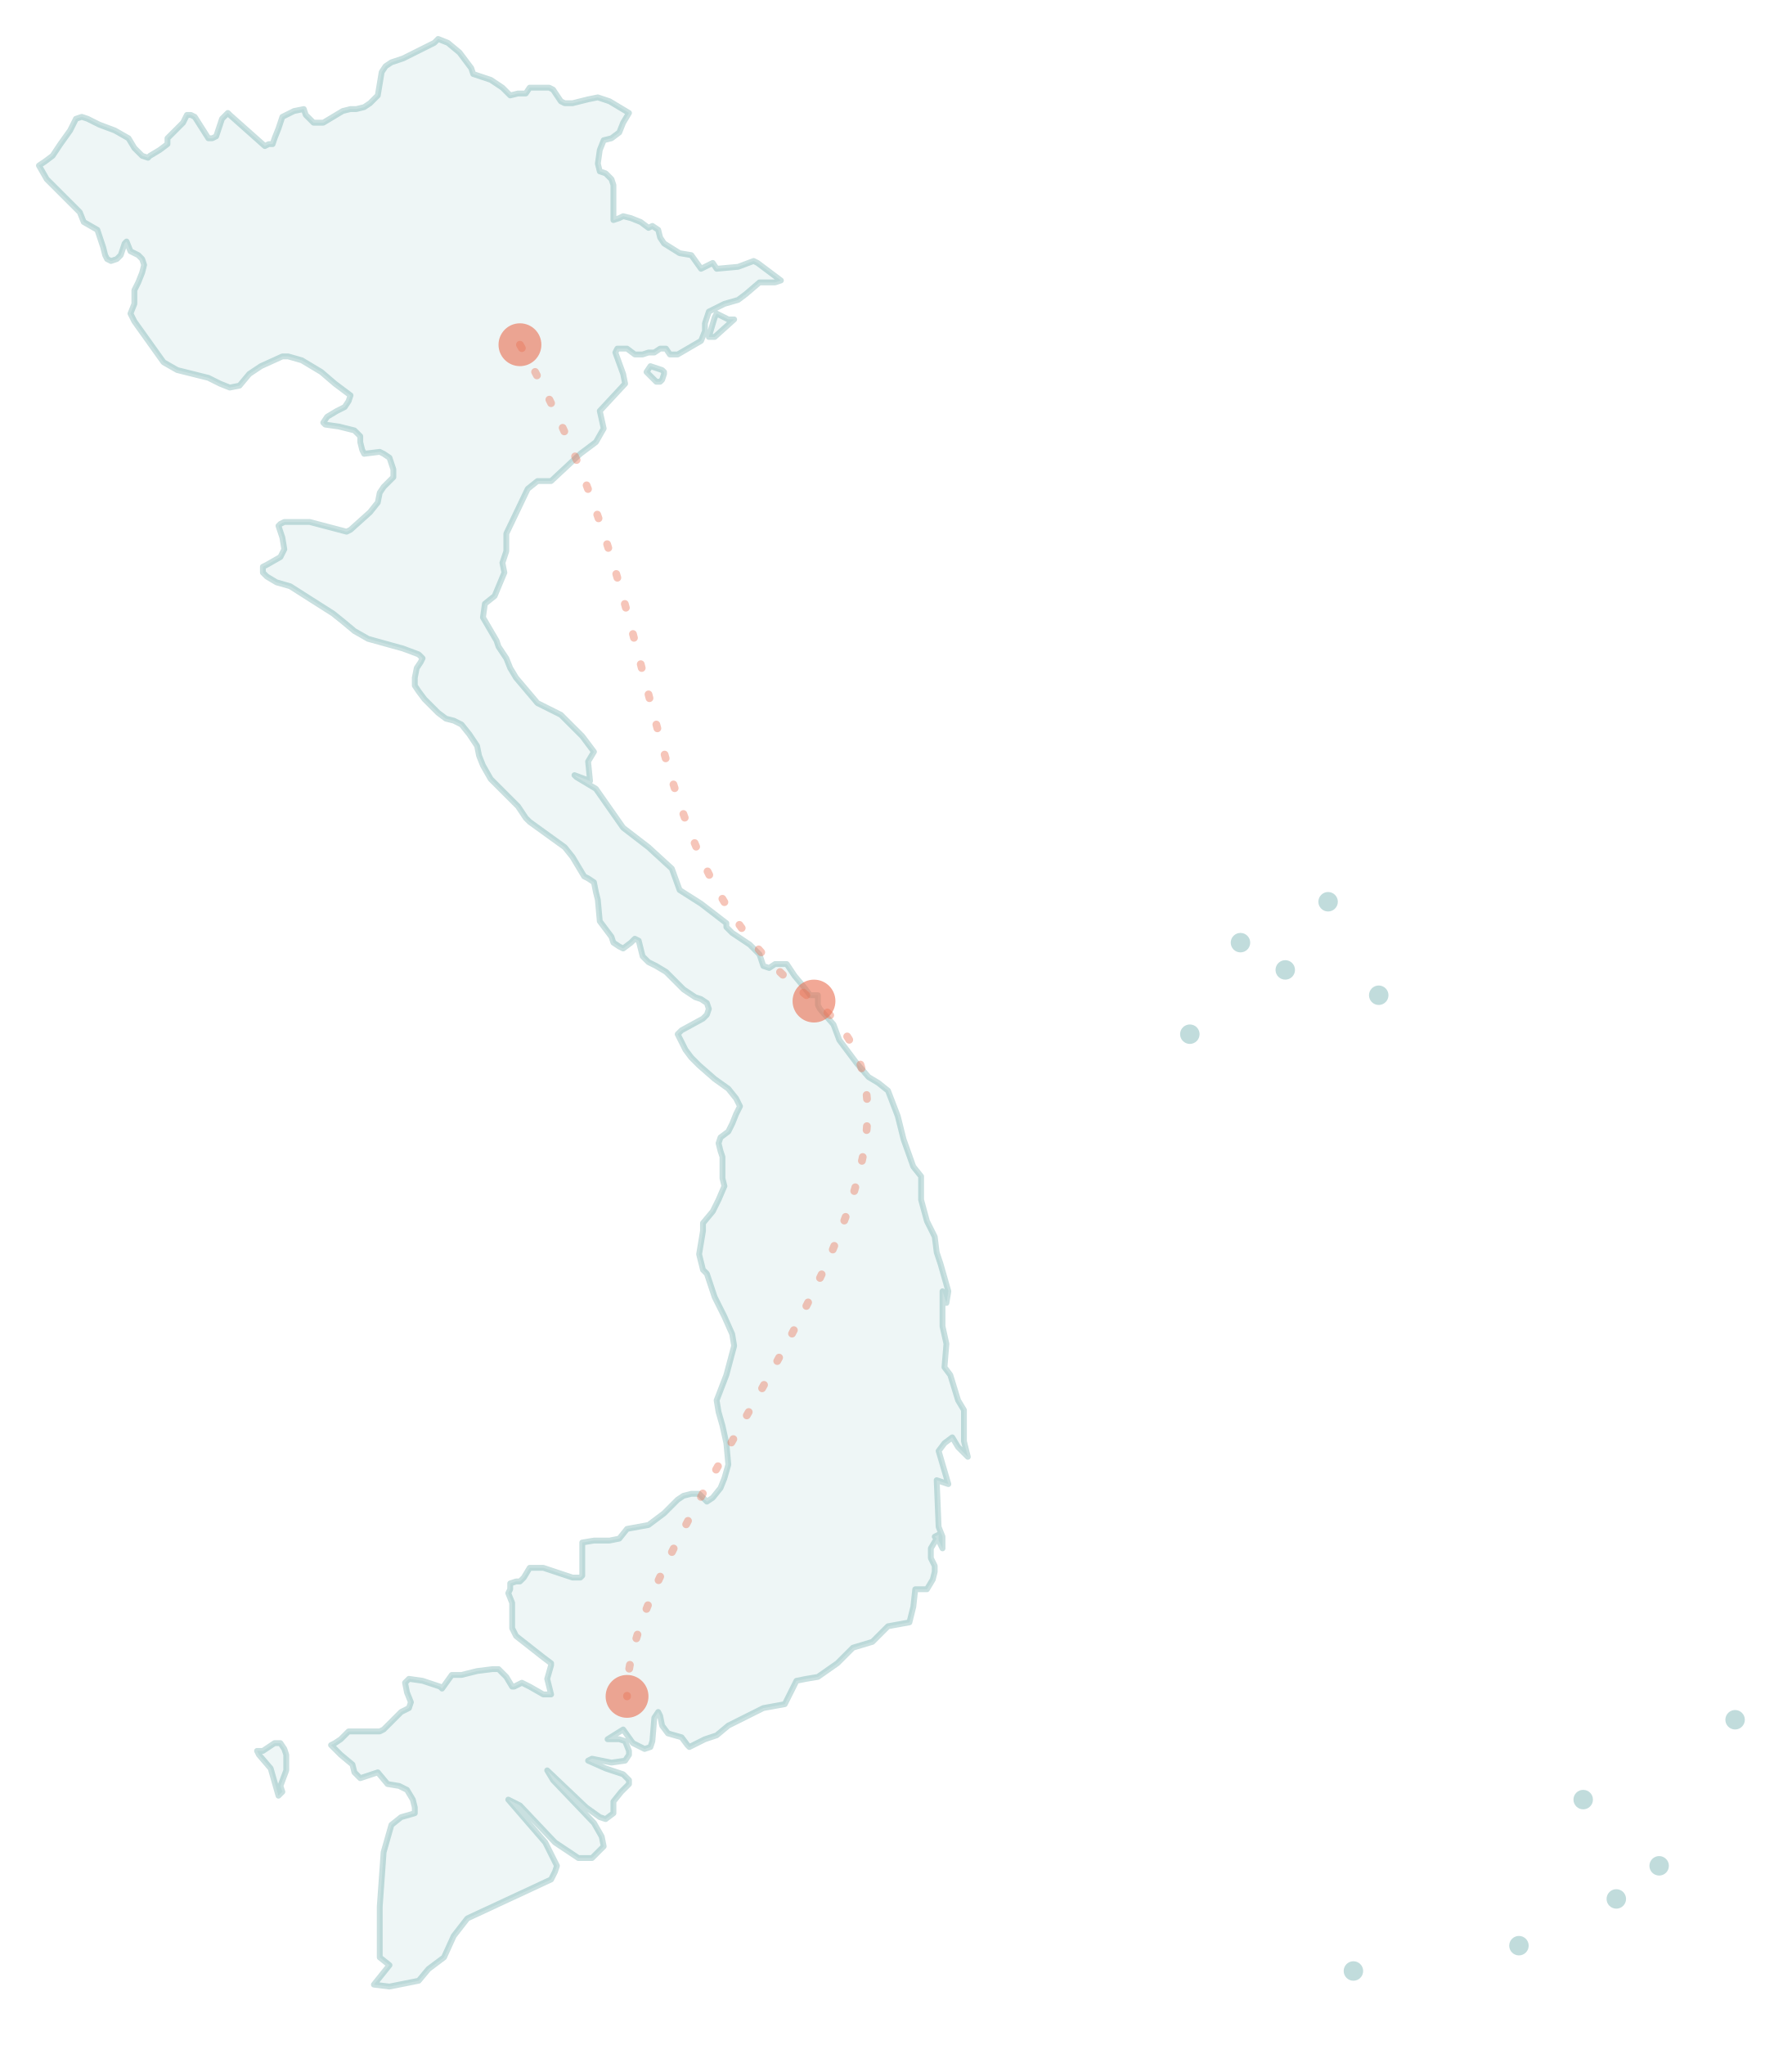
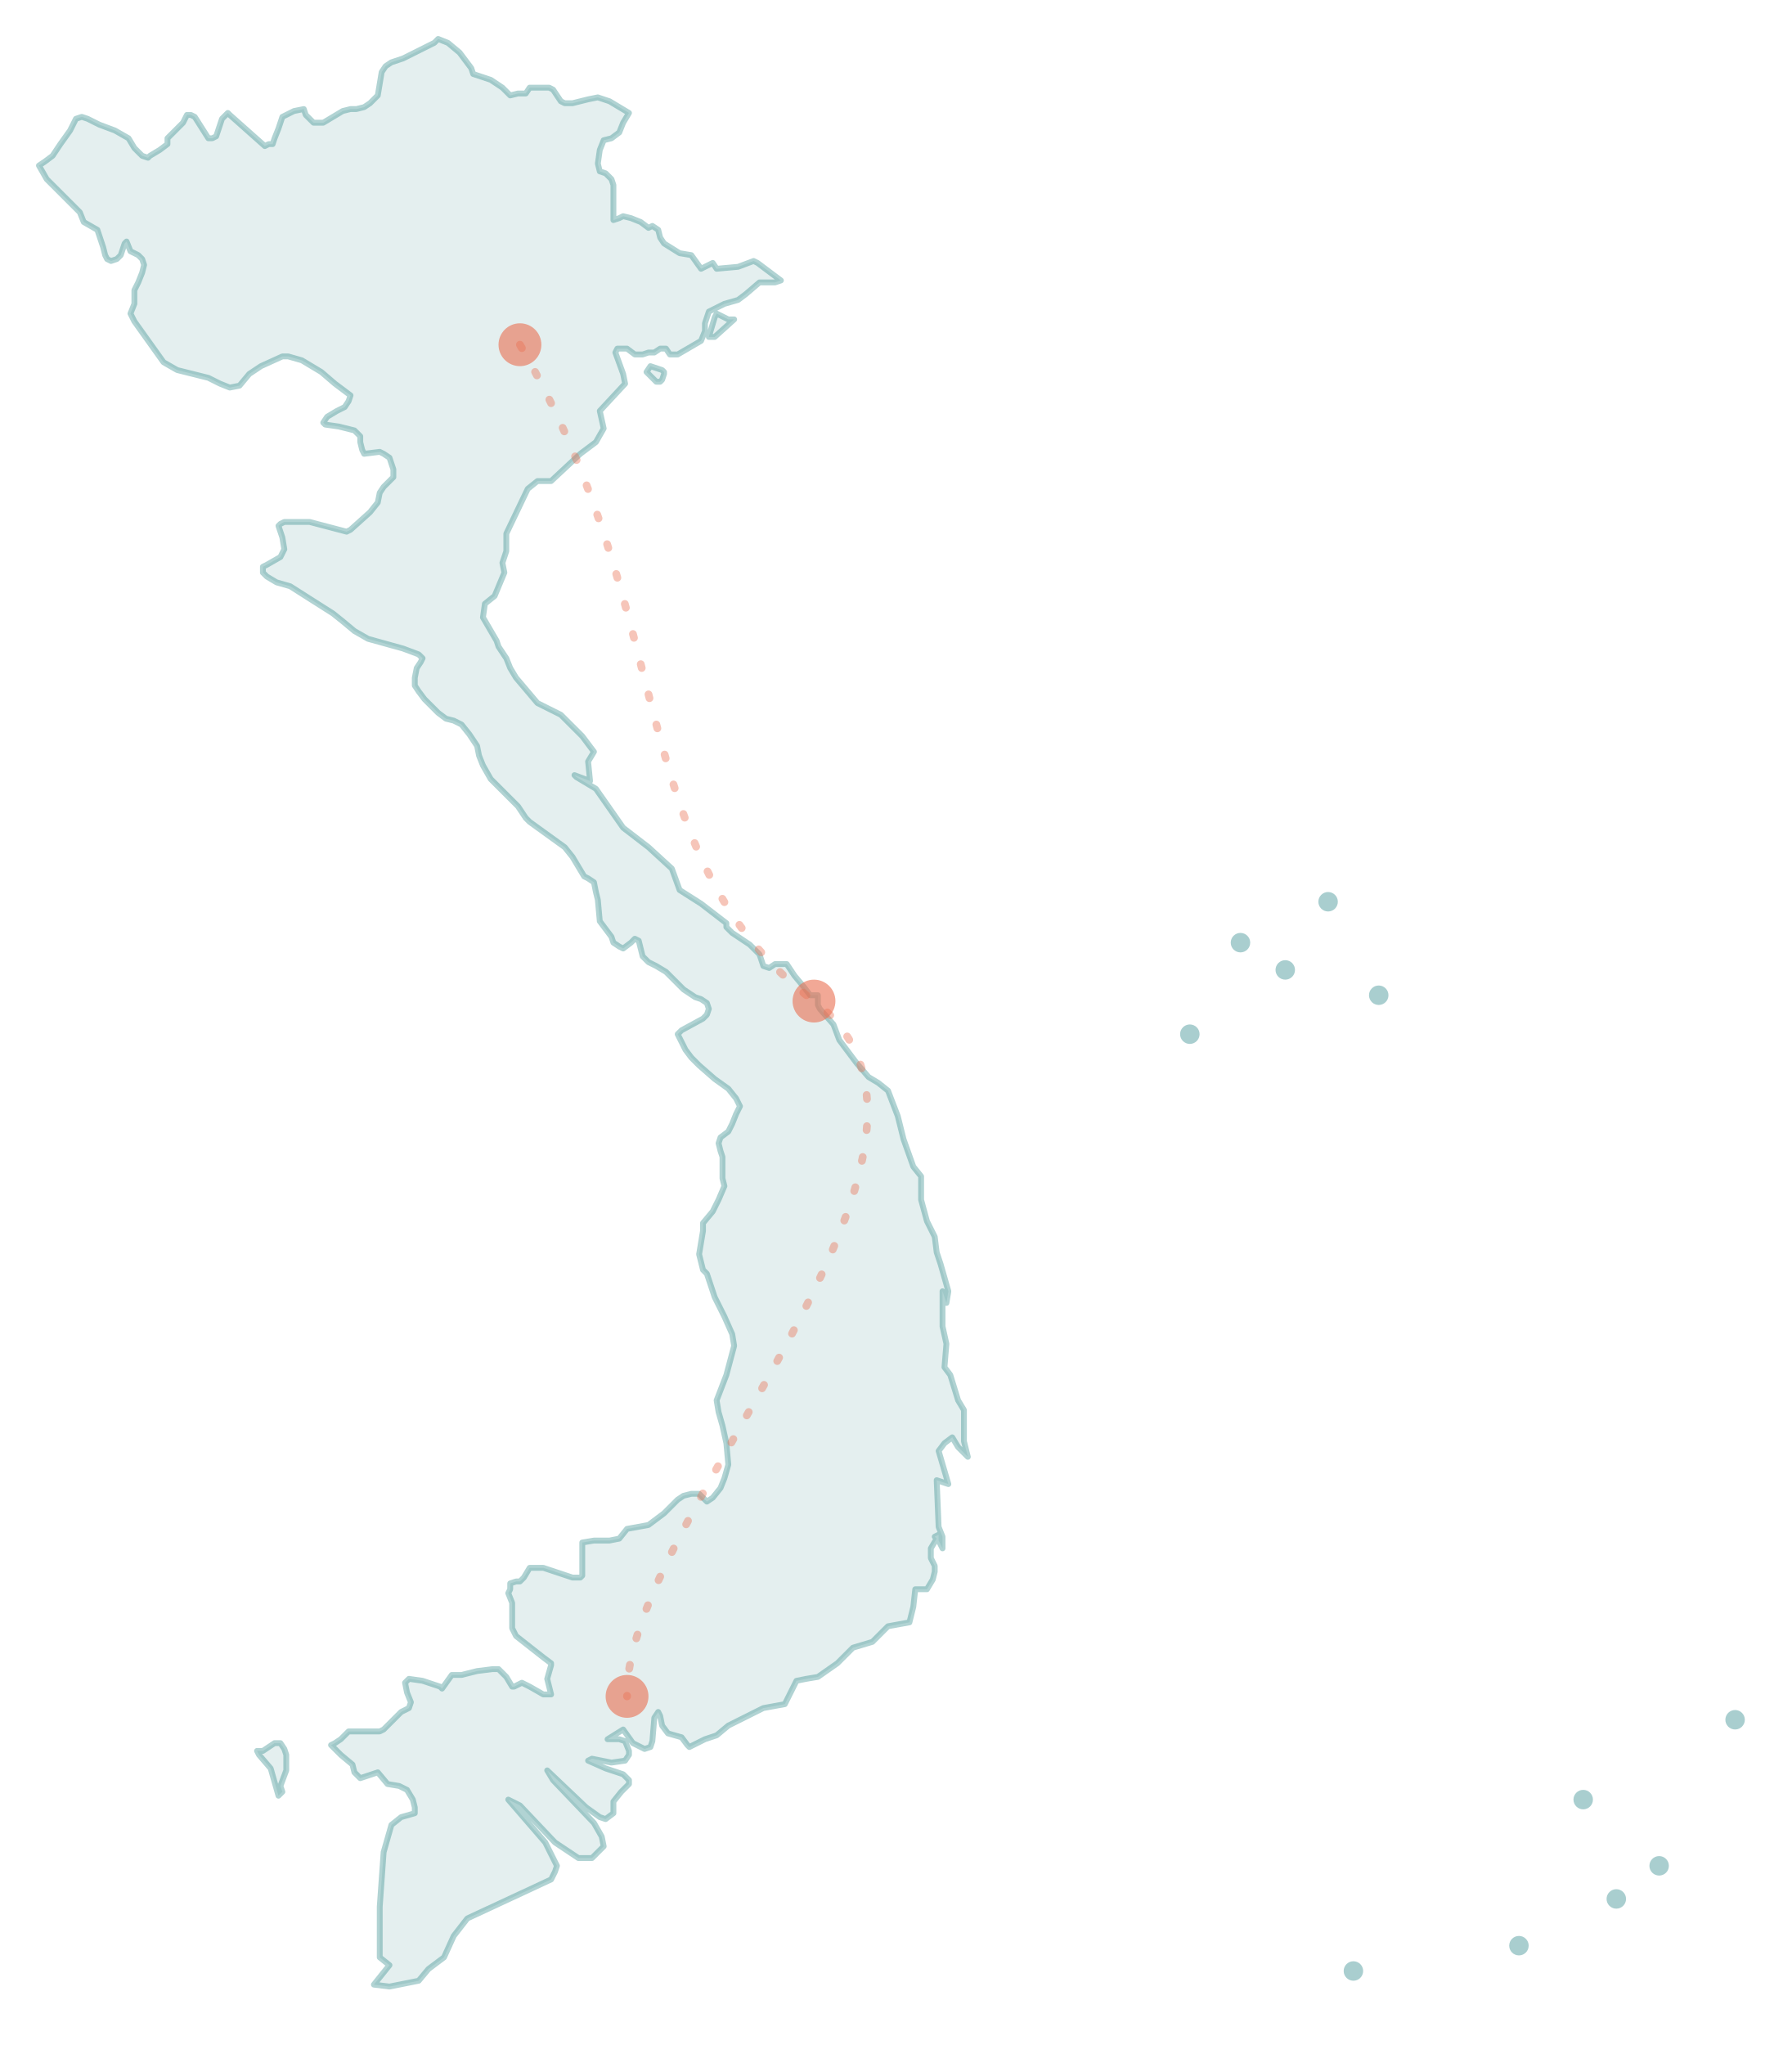
<svg xmlns="http://www.w3.org/2000/svg" viewBox="-20 -20 920 1050">
-   <path d="M126 878L127 881L127 889L124 897L125 900L123 902L119 888L113 881L112 879L115 879L121 875L124 875L126 878ZM381 124L378 125L370 125L363 131L359 134L352 136L344 140L342 146L342 150L340 155L328 162L324 162L322 159L319 159L316 161L313 161L310 162L306 162L302 159L299 159L297 159L296 161L300 172L301 177L288 191L290 200L286 207L278 213L263 227L256 227L251 231L240 254L240 263L238 269L239 274L234 286L229 290L228 297L235 309L236 312L240 318L242 323L245 328L256 341L262 344L268 347L279 358L285 366L282 371L283 381L275 378L276 379L286 385L300 405L313 415L325 426L329 437L340 444L353 454L353 456L356 459L365 465L370 470L372 476L375 477L378 475L382 475L384 475L388 481L393 487L396 491L398 491L400 491L400 496L401 498L408 506L411 514L420 526L426 533L431 536L436 540L441 553L444 565L449 579L453 584L453 596L456 607L460 615L461 623L462 626L463 629L467 643L466 649L464 643L464 661L466 670L465 682L468 686L472 699L475 704L475 720L477 728L472 723L469 718L465 721L462 725L467 742L461 740L462 764L464 769L464 772L464 775L462 771L462 768L460 769L461 770L458 775L458 780L460 784L460 787L459 791L456 796L450 796L449 805L447 813L436 815L428 823L418 826L410 834L400 841L394 842L389 843L383 855L372 857L354 866L348 871L342 873L334 877L333 876L330 872L323 870L320 866L319 861L318 859L316 862L315 874L314 877L311 878L305 875L300 868L292 873L294 873L298 873L301 874L303 879L303 881L301 884L294 885L284 883L282 884L291 888L300 891L303 894L303 896L299 900L295 905L295 908L295 911L291 914L288 913L281 908L261 889L264 894L285 916L289 923L290 928L287 931L284 934L277 934L265 926L247 907L241 904L260 926L263 932L266 938L265 941L263 945L220 965L213 974L208 985L200 991L195 997L180 1000L172 999L180 989L175 985L175 959L177 931L181 917L186 913L193 911L193 908L192 904L189 899L185 897L179 896L174 890L171 891L165 893L162 890L161 886L155 881L150 876L152 875L155 873L159 869L167 869L175 869L177 868L181 864L186 859L190 857L191 854L189 849L188 844L190 842L197 843L206 846L207 847L212 840L214 840L217 840L225 838L233 837L236 837L240 841L243 846L244 846L248 844L252 846L259 850L263 850L261 842L263 835L263 834L259 831L245 820L243 816L243 811L243 803L241 798L242 796L242 793L245 792L247 792L249 790L252 785L259 785L268 788L274 790L278 790L279 789L279 786L279 775L279 772L285 771L293 771L298 770L302 765L313 763L321 757L328 750L331 748L335 747L339 747L343 751L346 749L350 744L352 739L354 732L353 721L351 712L349 705L348 699L353 686L357 671L356 665L352 656L347 646L343 634L341 632L340 628L339 624L341 612L341 608L346 602L349 596L352 589L351 585L351 578L351 574L350 571L349 567L350 564L354 561L356 557L358 552L360 548L358 544L354 539L347 534L339 527L335 523L332 519L330 515L328 511L330 509L341 503L343 501L344 498L343 495L340 493L337 492L331 488L322 479L317 476L313 474L310 471L308 463L306 462L304 464L300 467L298 466L295 464L294 461L291 457L288 453L287 442L286 438L285 433L282 431L280 430L274 420L270 415L252 402L250 400L246 394L238 386L232 380L228 373L226 368L225 363L221 357L217 352L213 350L209 349L205 346L198 339L195 335L193 332L193 328L194 323L196 320L197 318L195 316L187 313L169 308L162 304L156 299L151 295L129 281L122 279L117 276L115 274L115 271L117 270L124 266L126 262L125 256L123 250L124 249L126 248L130 248L139 248L158 253L160 252L170 243L174 238L175 233L177 230L182 225L182 221L180 215L177 213L175 212L167 213L166 211L165 207L165 204L162 201L154 199L147 198L146 197L148 194L153 191L157 189L159 186L160 183L156 180L152 177L145 171L135 165L128 163L125 163L114 168L108 172L103 178L98 179L93 177L87 174L71 170L64 166L49 145L47 141L49 136L49 129L51 125L53 120L54 116L53 113L51 111L49 110L47 109L45 104L44 105L42 111L40 113L37 114L35 113L34 111L33 107L31 101L30 98L23 94L21 89L11 79L4 72L0 65L3 63L7 60L11 54L16 47L18 43L19 41L22 40L25 41L31 44L39 47L46 51L49 56L53 60L56 61L57 60L62 57L66 54L66 51L69 48L74 43L76 39L78 39L80 40L87 51L89 51L91 50L94 41L97 38L98 39L116 55L118 54L120 54L121 51L123 46L125 40L131 37L136 36L137 39L141 43L146 43L156 37L160 36L163 36L167 35L170 33L174 29L175 23L176 17L178 14L181 12L187 10L199 4L203 2L205 0L210 2L216 7L219 11L222 15L223 18L232 21L238 25L242 29L246 28L250 28L252 25L257 25L262 25L264 26L268 32L270 33L274 33L282 31L287 30L293 32L303 38L300 43L298 48L294 51L290 52L288 57L287 64L288 68L291 69L294 72L295 75L295 82L295 90L295 93L298 92L300 91L304 92L309 94L313 97L315 96L318 98L319 102L321 105L329 110L335 111L340 118L346 115L348 118L359 117L367 114L369 115L377 121L381 124ZM357 144L347 153L344 153L347 143L348 141L354 144L357 144ZM319 176L317 176L312 171L314 168L320 170L321 171L321 172L320 175L319 176Z" fill="#0b7475" fill-opacity=".07" stroke="#0b7475" stroke-opacity=".22" stroke-width="3" stroke-linejoin="round" />
-   <g fill="#0b7475" fill-opacity=".25">
+   <path d="M126 878L127 881L127 889L124 897L125 900L123 902L119 888L113 881L112 879L115 879L121 875L124 875L126 878ZM381 124L378 125L370 125L363 131L359 134L352 136L344 140L342 146L342 150L340 155L328 162L324 162L322 159L319 159L316 161L313 161L310 162L306 162L302 159L299 159L297 159L296 161L300 172L301 177L288 191L290 200L286 207L278 213L263 227L256 227L251 231L240 254L240 263L238 269L239 274L234 286L229 290L228 297L235 309L236 312L240 318L242 323L245 328L256 341L262 344L268 347L279 358L285 366L282 371L283 381L275 378L276 379L286 385L300 405L313 415L325 426L329 437L340 444L353 454L353 456L356 459L365 465L370 470L372 476L375 477L378 475L382 475L384 475L388 481L393 487L396 491L398 491L400 491L400 496L401 498L408 506L411 514L420 526L426 533L431 536L436 540L441 553L444 565L449 579L453 584L453 596L456 607L460 615L461 623L462 626L463 629L467 643L466 649L464 643L464 661L466 670L465 682L468 686L472 699L475 704L475 720L477 728L472 723L469 718L465 721L462 725L467 742L461 740L462 764L464 769L464 772L464 775L462 771L462 768L460 769L461 770L458 775L458 780L460 784L460 787L459 791L456 796L450 796L449 805L447 813L436 815L428 823L418 826L410 834L400 841L394 842L389 843L383 855L372 857L354 866L348 871L342 873L334 877L333 876L330 872L323 870L320 866L319 861L318 859L316 862L315 874L314 877L311 878L305 875L300 868L292 873L294 873L298 873L301 874L303 879L303 881L301 884L294 885L284 883L282 884L291 888L300 891L303 894L303 896L299 900L295 905L295 908L295 911L291 914L288 913L281 908L261 889L264 894L285 916L289 923L290 928L287 931L284 934L277 934L265 926L247 907L241 904L260 926L263 932L266 938L265 941L263 945L220 965L213 974L208 985L200 991L195 997L180 1000L172 999L180 989L175 985L175 959L177 931L181 917L186 913L193 911L193 908L192 904L189 899L185 897L179 896L174 890L171 891L165 893L162 890L161 886L155 881L150 876L152 875L155 873L159 869L167 869L175 869L177 868L181 864L186 859L190 857L191 854L189 849L188 844L190 842L197 843L206 846L207 847L212 840L214 840L217 840L225 838L233 837L236 837L240 841L243 846L244 846L248 844L252 846L259 850L263 850L261 842L263 835L263 834L259 831L245 820L243 816L243 811L243 803L241 798L242 796L242 793L245 792L247 792L249 790L252 785L259 785L268 788L274 790L278 790L279 789L279 786L279 775L279 772L285 771L293 771L298 770L302 765L313 763L321 757L328 750L331 748L335 747L339 747L343 751L346 749L350 744L352 739L354 732L353 721L351 712L349 705L348 699L353 686L357 671L356 665L352 656L347 646L343 634L341 632L340 628L339 624L341 612L341 608L346 602L349 596L352 589L351 585L351 578L351 574L350 571L349 567L350 564L354 561L356 557L358 552L360 548L358 544L354 539L347 534L339 527L335 523L332 519L330 515L328 511L330 509L341 503L343 501L344 498L343 495L340 493L337 492L331 488L322 479L317 476L313 474L310 471L308 463L306 462L304 464L300 467L298 466L295 464L294 461L291 457L288 453L287 442L286 438L285 433L282 431L280 430L274 420L270 415L252 402L250 400L246 394L238 386L232 380L228 373L226 368L225 363L221 357L217 352L213 350L209 349L205 346L198 339L195 335L193 332L193 328L194 323L196 320L197 318L195 316L187 313L169 308L162 304L156 299L151 295L129 281L122 279L117 276L115 274L115 271L117 270L124 266L126 262L125 256L123 250L124 249L126 248L130 248L139 248L158 253L160 252L170 243L174 238L175 233L177 230L182 225L182 221L180 215L177 213L175 212L167 213L166 211L165 207L165 204L162 201L154 199L147 198L146 197L148 194L153 191L157 189L159 186L160 183L156 180L152 177L145 171L135 165L128 163L125 163L114 168L108 172L103 178L98 179L93 177L87 174L71 170L64 166L49 145L47 141L49 136L49 129L51 125L53 120L54 116L53 113L51 111L49 110L47 109L45 104L44 105L42 111L40 113L37 114L35 113L34 111L33 107L31 101L30 98L23 94L21 89L11 79L4 72L0 65L3 63L7 60L11 54L16 47L18 43L19 41L22 40L25 41L31 44L39 47L46 51L49 56L53 60L56 61L57 60L62 57L66 54L66 51L69 48L74 43L76 39L78 39L80 40L87 51L89 51L91 50L94 41L97 38L98 39L116 55L118 54L120 54L121 51L123 46L125 40L131 37L136 36L137 39L141 43L146 43L156 37L160 36L163 36L167 35L170 33L174 29L175 23L176 17L178 14L181 12L187 10L199 4L203 2L205 0L210 2L216 7L219 11L222 15L223 18L232 21L238 25L242 29L246 28L250 28L252 25L257 25L262 25L264 26L268 32L270 33L274 33L282 31L287 30L293 32L303 38L300 43L298 48L294 51L290 52L288 57L287 64L288 68L291 69L294 72L295 75L295 82L295 90L295 93L298 92L300 91L304 92L309 94L313 97L315 96L318 98L319 102L321 105L329 110L335 111L340 118L346 115L348 118L359 117L367 114L369 115L377 121L381 124ZM357 144L347 153L344 153L347 143L348 141L354 144L357 144ZM319 176L317 176L312 171L314 168L320 170L321 171L321 172L320 175L319 176Z" fill="#0b7475" fill-opacity=".11" stroke="#0b7475" stroke-opacity=".32" stroke-width="3" stroke-linejoin="round" />
+   <g fill="#0b7475" fill-opacity=".35">
    <circle cx="617" cy="464" r="5" />
    <circle cx="662" cy="443" r="5" />
    <circle cx="591" cy="511" r="5" />
    <circle cx="688" cy="491" r="5" />
    <circle cx="640" cy="478" r="5" />
    <circle cx="793" cy="904" r="5" />
    <circle cx="760" cy="979" r="5" />
    <circle cx="832" cy="938" r="5" />
    <circle cx="871" cy="863" r="5" />
    <circle cx="675" cy="992" r="5" />
    <circle cx="810" cy="955" r="5" />
  </g>
  <path d="M247 157C330 300 300 420 398 494S300 760 302 851" fill="none" stroke="#e96e51" stroke-opacity=".4" stroke-width="4" stroke-dasharray="2 14" stroke-linecap="round" />
  <g fill="#e96e51" fill-opacity=".6">
    <circle cx="247" cy="157" r="11" />
    <circle cx="398" cy="494" r="11" />
    <circle cx="302" cy="851" r="11" />
  </g>
</svg>
